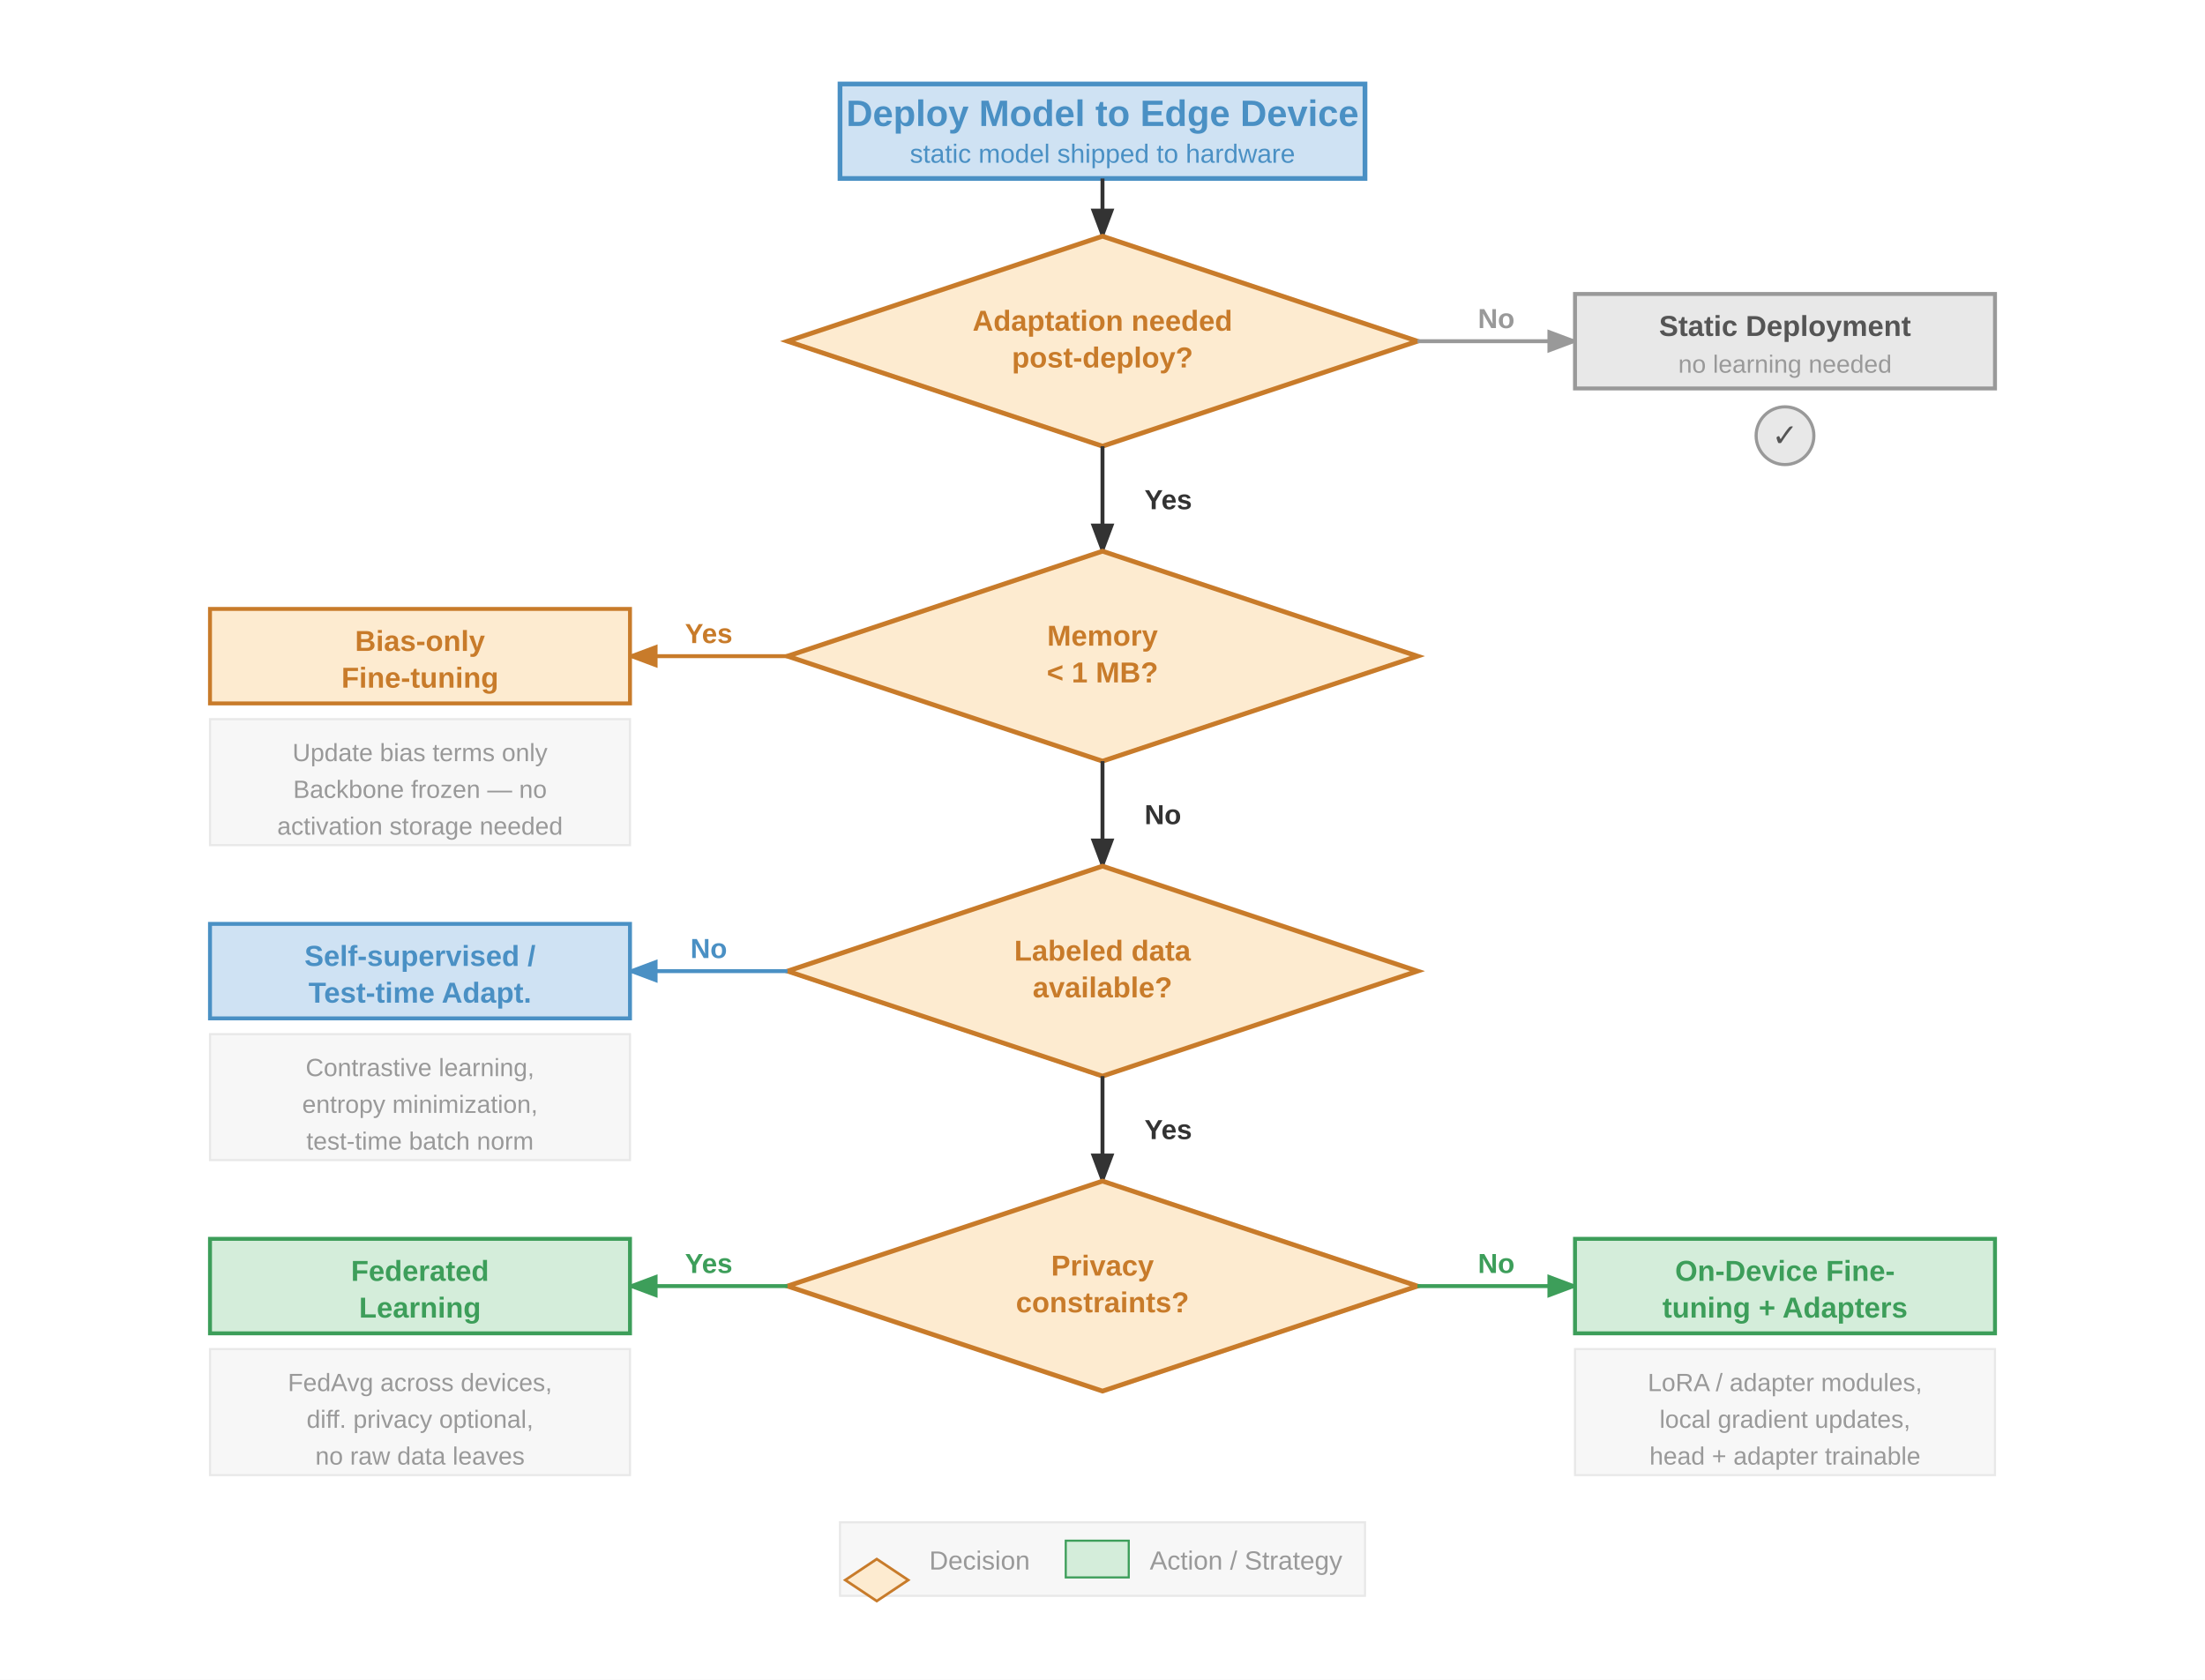
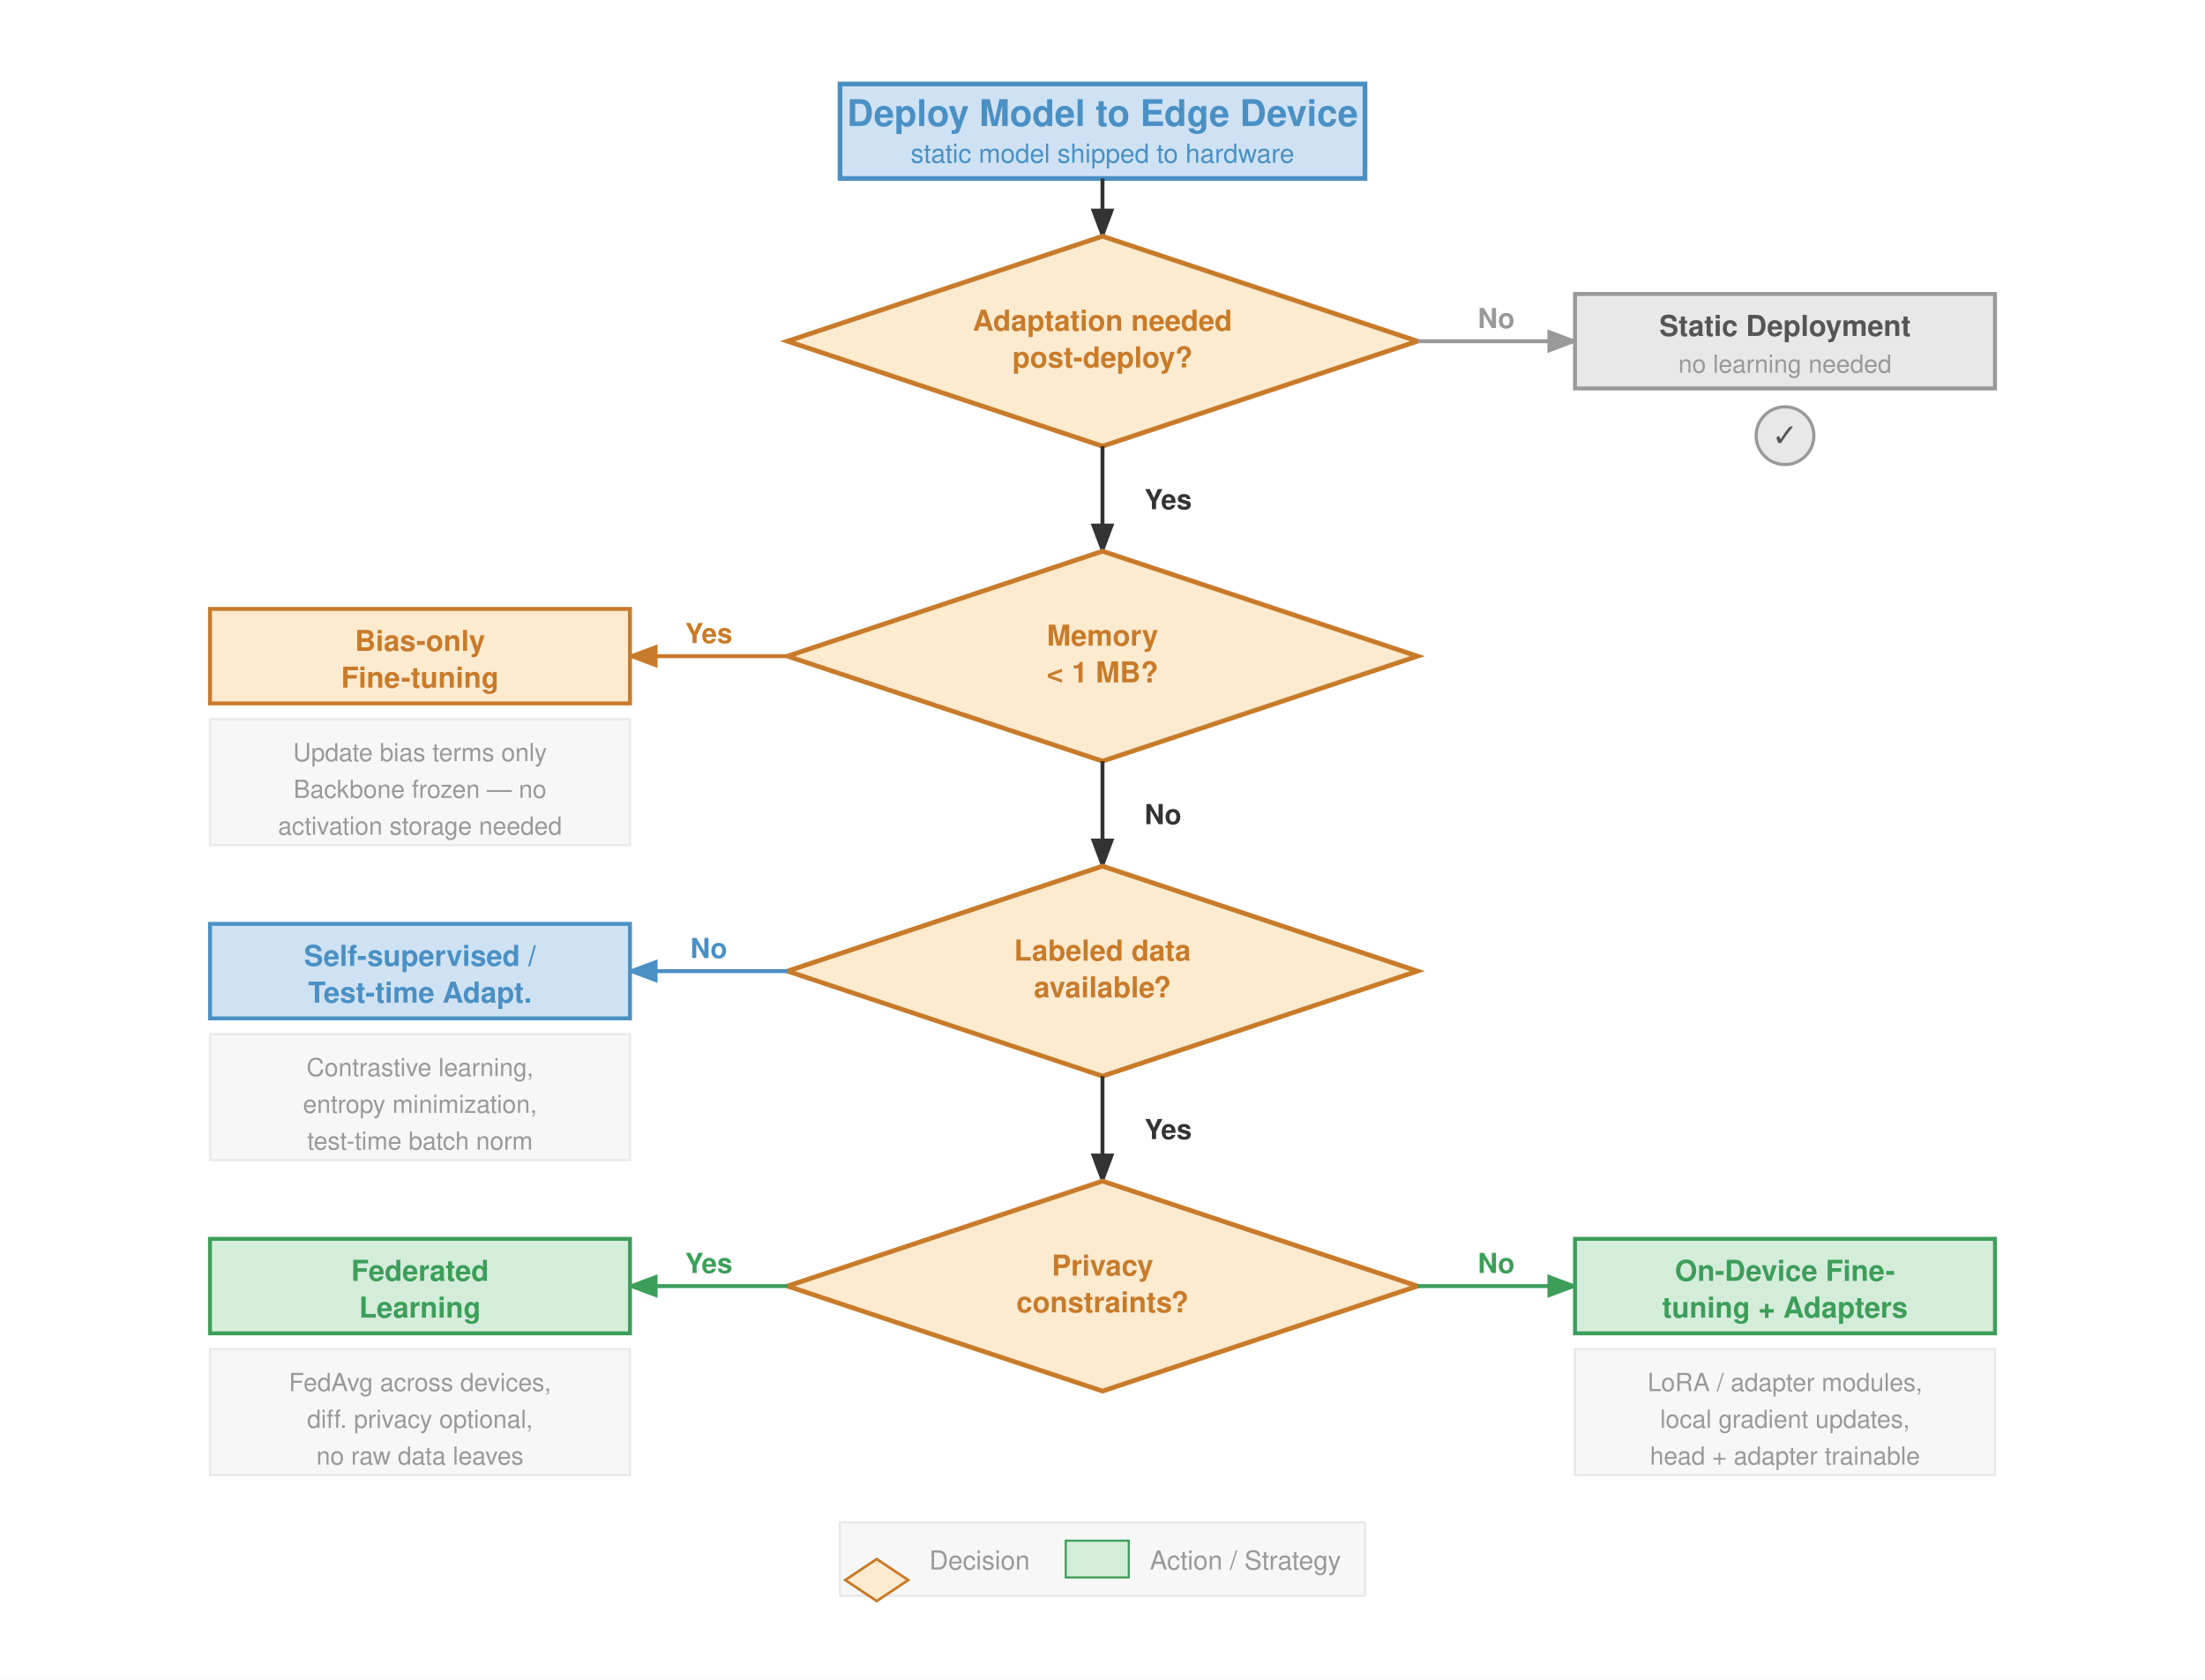
- <svg xmlns="http://www.w3.org/2000/svg" font-family="Arial, Helvetica, sans-serif" viewBox="0 0 840 640">
+ <svg xmlns="http://www.w3.org/2000/svg" font-family="Helvetica Neue, Helvetica, Arial, sans-serif" viewBox="0 0 840 640">
  <defs>
    <marker id="arr" markerWidth="8" markerHeight="6" refX="7" refY="3" orient="auto">
      <path d="M0,0 L8,3 L0,6 Z" fill="#333" />
    </marker>
    <marker id="arr-gray" markerWidth="8" markerHeight="6" refX="7" refY="3" orient="auto">
      <path d="M0,0 L8,3 L0,6 Z" fill="#999" />
    </marker>
    <marker id="arr-green" markerWidth="8" markerHeight="6" refX="7" refY="3" orient="auto">
      <path d="M0,0 L8,3 L0,6 Z" fill="#3d9e5a" />
    </marker>
    <marker id="arr-blue" markerWidth="8" markerHeight="6" refX="7" refY="3" orient="auto">
      <path d="M0,0 L8,3 L0,6 Z" fill="#4a90c4" />
    </marker>
    <marker id="arr-orange" markerWidth="8" markerHeight="6" refX="7" refY="3" orient="auto">
      <path d="M0,0 L8,3 L0,6 Z" fill="#c87b2a" />
    </marker>
  </defs>
  <rect width="840" height="640" fill="#fff" />
  <rect x="320" y="32" width="200" height="36" fill="#cfe2f3" stroke="#4a90c4" stroke-width="1.8" />
  <text x="420" y="48" font-size="14" font-weight="700" fill="#4a90c4" text-anchor="middle">Deploy Model to Edge Device</text>
  <text x="420" y="62" font-size="10" fill="#4a90c4" text-anchor="middle">static model shipped to hardware</text>
  <line x1="420" y1="68" x2="420" y2="90" stroke="#333" stroke-width="1.5" marker-end="url(#arr)" />
  <polygon points="420,90 540,130 420,170 300,130" fill="#fdebd0" stroke="#c87b2a" stroke-width="1.8" />
  <text x="420" y="126" font-size="11" font-weight="700" fill="#c87b2a" text-anchor="middle">Adaptation needed</text>
  <text x="420" y="140" font-size="11" font-weight="700" fill="#c87b2a" text-anchor="middle">post-deploy?</text>
  <line x1="540" y1="130" x2="600" y2="130" stroke="#999" stroke-width="1.5" marker-end="url(#arr-gray)" />
  <text x="570" y="125" font-size="10.5" fill="#999" text-anchor="middle" font-weight="600">No</text>
  <rect x="600" y="112" width="160" height="36" fill="#e8e8e8" stroke="#999" stroke-width="1.5" />
  <text x="680" y="128" font-size="11" font-weight="700" fill="#555" text-anchor="middle">Static Deployment</text>
  <text x="680" y="142" font-size="9.5" fill="#999" text-anchor="middle">no learning needed</text>
  <circle cx="680" cy="166" r="11" fill="#e8e8e8" stroke="#999" stroke-width="1.2" />
  <text x="680" y="170" font-size="12" fill="#555" text-anchor="middle" font-weight="700">✓</text>
  <line x1="420" y1="170" x2="420" y2="210" stroke="#333" stroke-width="1.5" marker-end="url(#arr)" />
  <text x="436" y="194" font-size="10.5" fill="#333" font-weight="600">Yes</text>
  <polygon points="420,210 540,250 420,290 300,250" fill="#fdebd0" stroke="#c87b2a" stroke-width="1.8" />
  <text x="420" y="246" font-size="11" font-weight="700" fill="#c87b2a" text-anchor="middle">Memory</text>
  <text x="420" y="260" font-size="11" font-weight="700" fill="#c87b2a" text-anchor="middle">&lt; 1 MB?</text>
  <line x1="300" y1="250" x2="240" y2="250" stroke="#c87b2a" stroke-width="1.5" marker-end="url(#arr-orange)" />
  <text x="270" y="245" font-size="10.5" fill="#c87b2a" text-anchor="middle" font-weight="600">Yes</text>
  <rect x="80" y="232" width="160" height="36" fill="#fdebd0" stroke="#c87b2a" stroke-width="1.5" />
  <text x="160" y="248" font-size="11" font-weight="700" fill="#c87b2a" text-anchor="middle">Bias-only</text>
  <text x="160" y="262" font-size="11" font-weight="700" fill="#c87b2a" text-anchor="middle">Fine-tuning</text>
  <rect x="80" y="274" width="160" height="48" fill="#f7f7f7" stroke="#e8e8e8" stroke-width="0.8" />
  <text x="160" y="290" font-size="9.5" fill="#999" text-anchor="middle">Update bias terms only</text>
  <text x="160" y="304" font-size="9.5" fill="#999" text-anchor="middle">Backbone frozen — no</text>
  <text x="160" y="318" font-size="9.5" fill="#999" text-anchor="middle">activation storage needed</text>
  <line x1="420" y1="290" x2="420" y2="330" stroke="#333" stroke-width="1.5" marker-end="url(#arr)" />
  <text x="436" y="314" font-size="10.5" fill="#333" font-weight="600">No</text>
  <polygon points="420,330 540,370 420,410 300,370" fill="#fdebd0" stroke="#c87b2a" stroke-width="1.8" />
  <text x="420" y="366" font-size="11" font-weight="700" fill="#c87b2a" text-anchor="middle">Labeled data</text>
  <text x="420" y="380" font-size="11" font-weight="700" fill="#c87b2a" text-anchor="middle">available?</text>
  <line x1="300" y1="370" x2="240" y2="370" stroke="#4a90c4" stroke-width="1.5" marker-end="url(#arr-blue)" />
  <text x="270" y="365" font-size="10.5" fill="#4a90c4" text-anchor="middle" font-weight="600">No</text>
  <rect x="80" y="352" width="160" height="36" fill="#cfe2f3" stroke="#4a90c4" stroke-width="1.5" />
  <text x="160" y="368" font-size="11" font-weight="700" fill="#4a90c4" text-anchor="middle">Self-supervised /</text>
  <text x="160" y="382" font-size="11" font-weight="700" fill="#4a90c4" text-anchor="middle">Test-time Adapt.</text>
  <rect x="80" y="394" width="160" height="48" fill="#f7f7f7" stroke="#e8e8e8" stroke-width="0.8" />
  <text x="160" y="410" font-size="9.5" fill="#999" text-anchor="middle">Contrastive learning,</text>
  <text x="160" y="424" font-size="9.5" fill="#999" text-anchor="middle">entropy minimization,</text>
  <text x="160" y="438" font-size="9.5" fill="#999" text-anchor="middle">test-time batch norm</text>
  <line x1="420" y1="410" x2="420" y2="450" stroke="#333" stroke-width="1.5" marker-end="url(#arr)" />
  <text x="436" y="434" font-size="10.5" fill="#333" font-weight="600">Yes</text>
  <polygon points="420,450 540,490 420,530 300,490" fill="#fdebd0" stroke="#c87b2a" stroke-width="1.8" />
  <text x="420" y="486" font-size="11" font-weight="700" fill="#c87b2a" text-anchor="middle">Privacy</text>
  <text x="420" y="500" font-size="11" font-weight="700" fill="#c87b2a" text-anchor="middle">constraints?</text>
  <line x1="300" y1="490" x2="240" y2="490" stroke="#3d9e5a" stroke-width="1.5" marker-end="url(#arr-green)" />
  <text x="270" y="485" font-size="10.5" fill="#3d9e5a" text-anchor="middle" font-weight="600">Yes</text>
  <rect x="80" y="472" width="160" height="36" fill="#d4edda" stroke="#3d9e5a" stroke-width="1.5" />
  <text x="160" y="488" font-size="11" font-weight="700" fill="#3d9e5a" text-anchor="middle">Federated</text>
  <text x="160" y="502" font-size="11" font-weight="700" fill="#3d9e5a" text-anchor="middle">Learning</text>
  <rect x="80" y="514" width="160" height="48" fill="#f7f7f7" stroke="#e8e8e8" stroke-width="0.8" />
  <text x="160" y="530" font-size="9.5" fill="#999" text-anchor="middle">FedAvg across devices,</text>
  <text x="160" y="544" font-size="9.5" fill="#999" text-anchor="middle">diff. privacy optional,</text>
  <text x="160" y="558" font-size="9.5" fill="#999" text-anchor="middle">no raw data leaves</text>
  <line x1="540" y1="490" x2="600" y2="490" stroke="#3d9e5a" stroke-width="1.5" marker-end="url(#arr-green)" />
  <text x="570" y="485" font-size="10.5" fill="#3d9e5a" text-anchor="middle" font-weight="600">No</text>
  <rect x="600" y="472" width="160" height="36" fill="#d4edda" stroke="#3d9e5a" stroke-width="1.5" />
  <text x="680" y="488" font-size="11" font-weight="700" fill="#3d9e5a" text-anchor="middle">On-Device Fine-</text>
  <text x="680" y="502" font-size="11" font-weight="700" fill="#3d9e5a" text-anchor="middle">tuning + Adapters</text>
  <rect x="600" y="514" width="160" height="48" fill="#f7f7f7" stroke="#e8e8e8" stroke-width="0.8" />
  <text x="680" y="530" font-size="9.5" fill="#999" text-anchor="middle">LoRA / adapter modules,</text>
  <text x="680" y="544" font-size="9.5" fill="#999" text-anchor="middle">local gradient updates,</text>
  <text x="680" y="558" font-size="9.5" fill="#999" text-anchor="middle">head + adapter trainable</text>
  <rect x="320" y="580" width="200" height="28" fill="#f7f7f7" stroke="#e8e8e8" stroke-width="0.8" />
  <polygon points="334,594 346,602 334,610 322,602" fill="#fdebd0" stroke="#c87b2a" stroke-width="1" />
  <text x="354" y="598" font-size="10" fill="#999">Decision</text>
  <rect x="406" y="587" width="24" height="14" fill="#d4edda" stroke="#3d9e5a" stroke-width="0.8" />
  <text x="438" y="598" font-size="10" fill="#999">Action / Strategy</text>
</svg>
